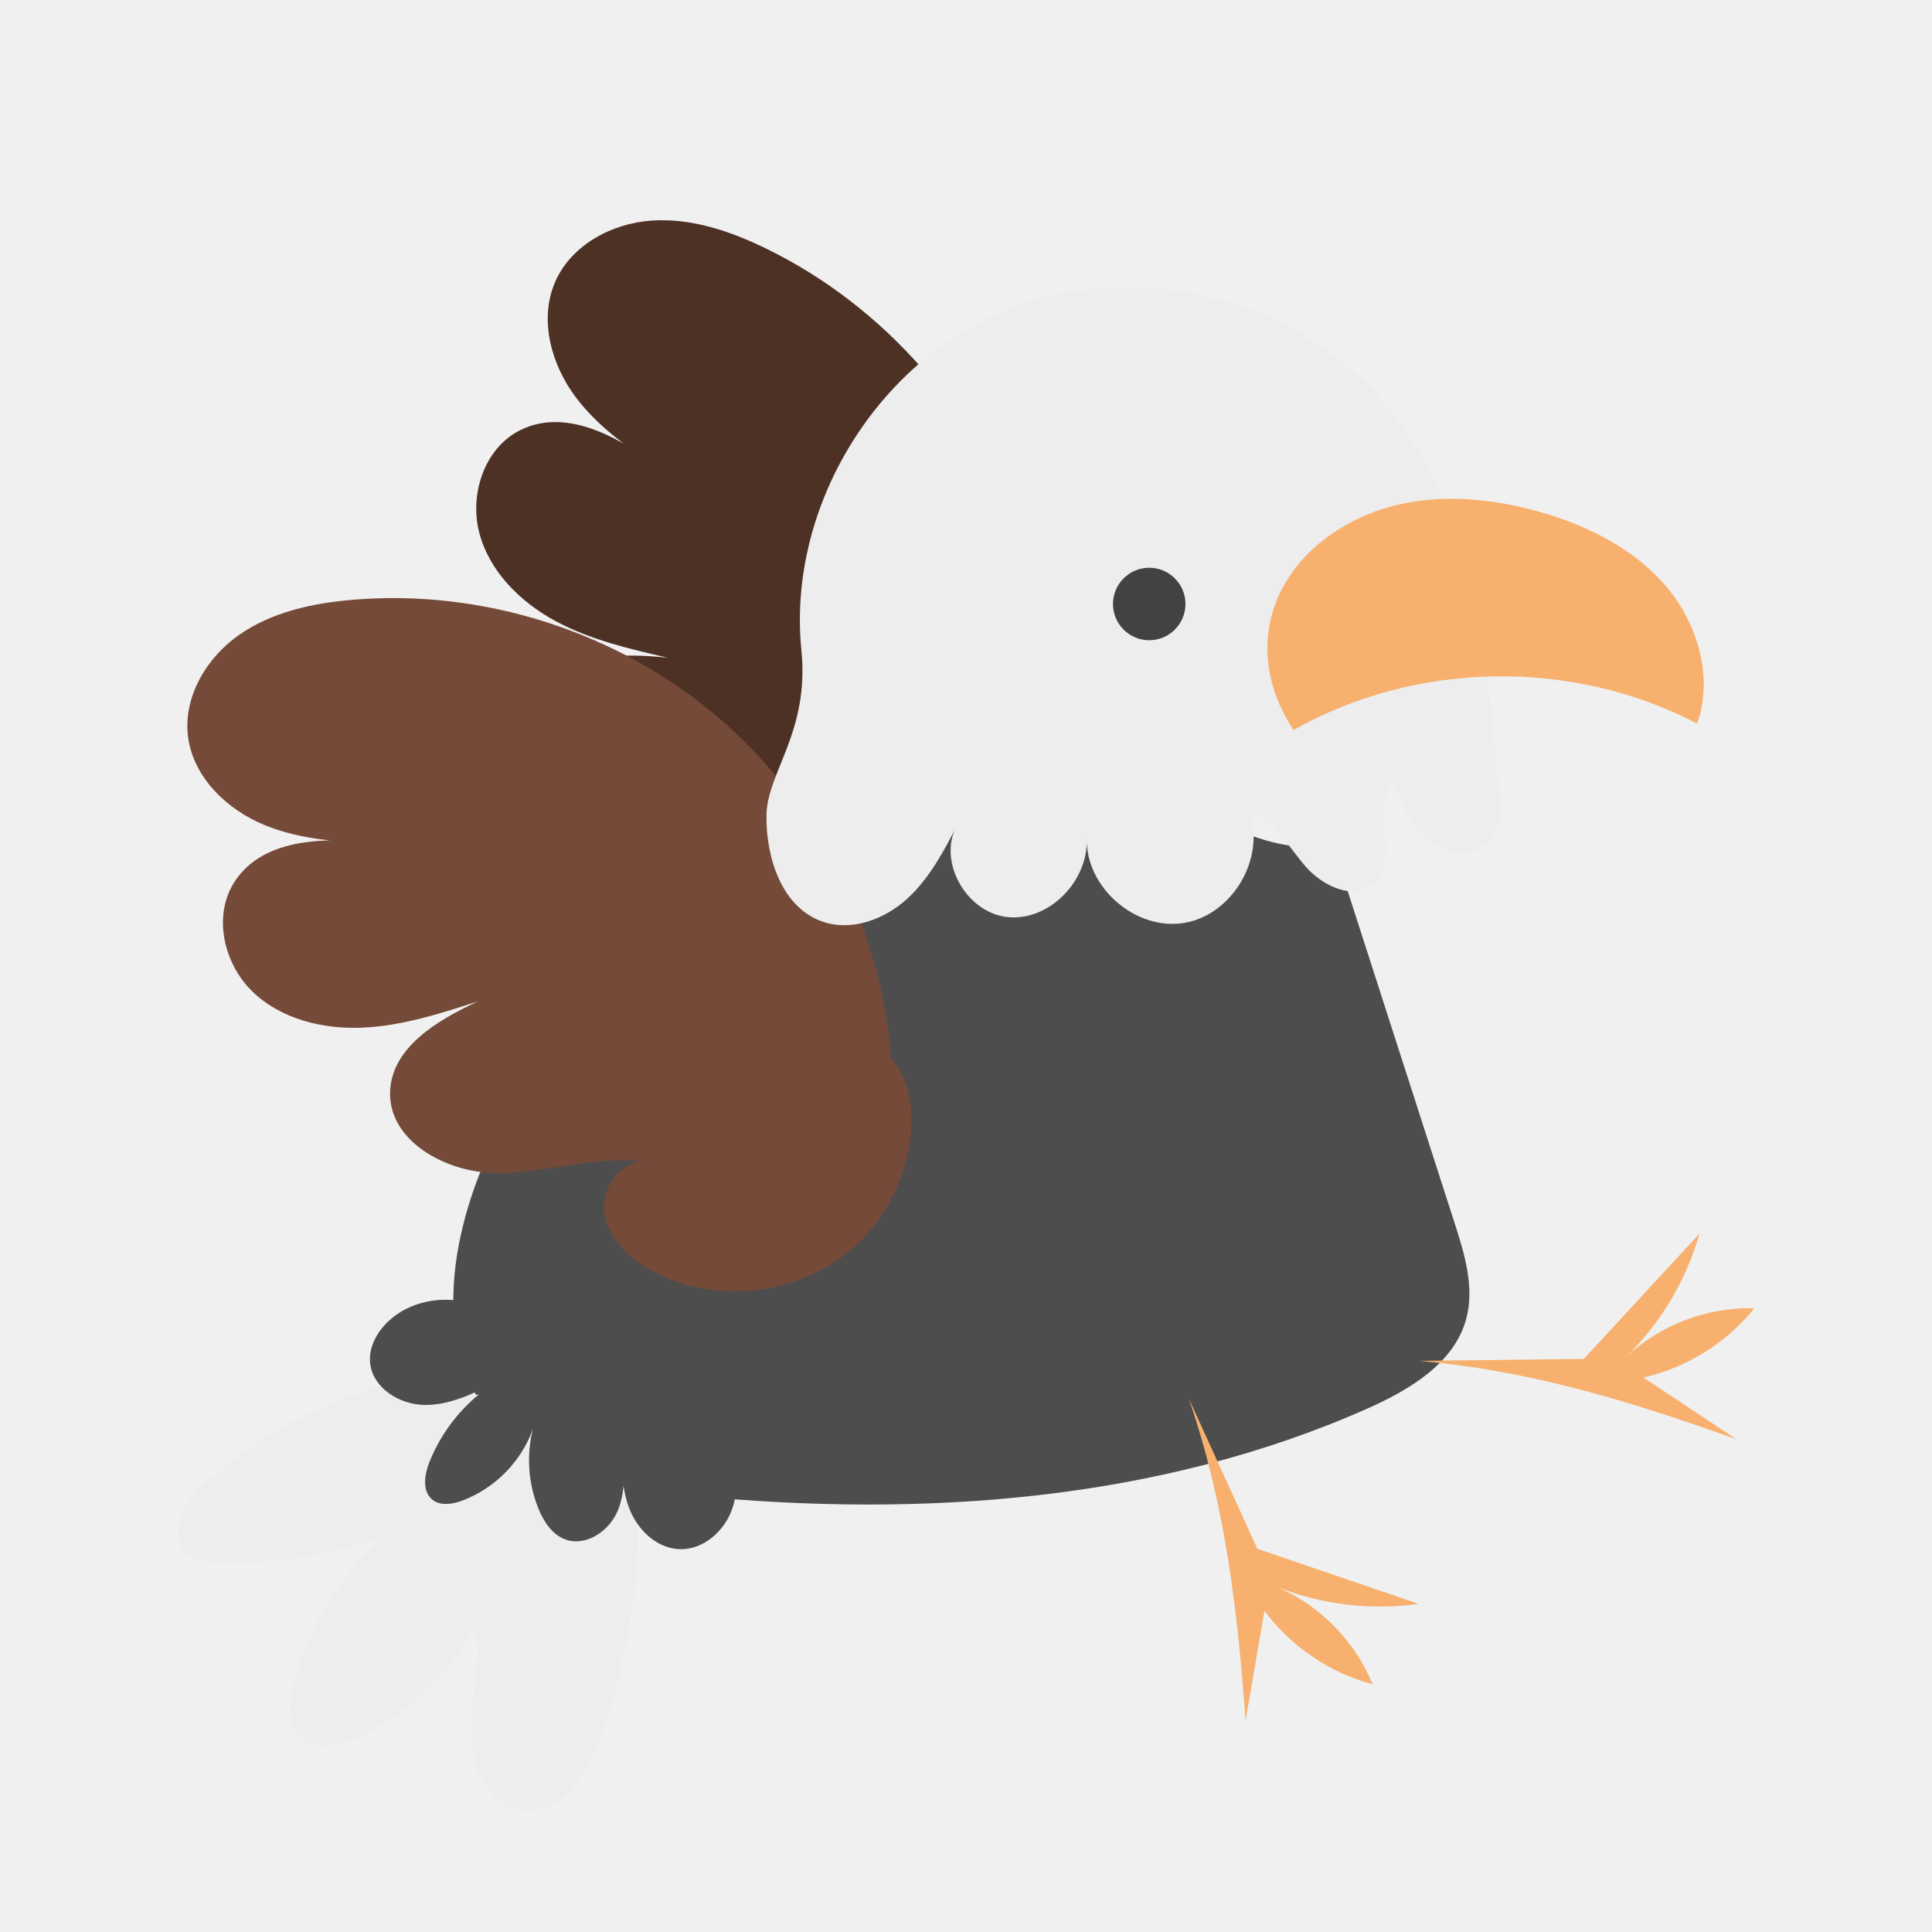
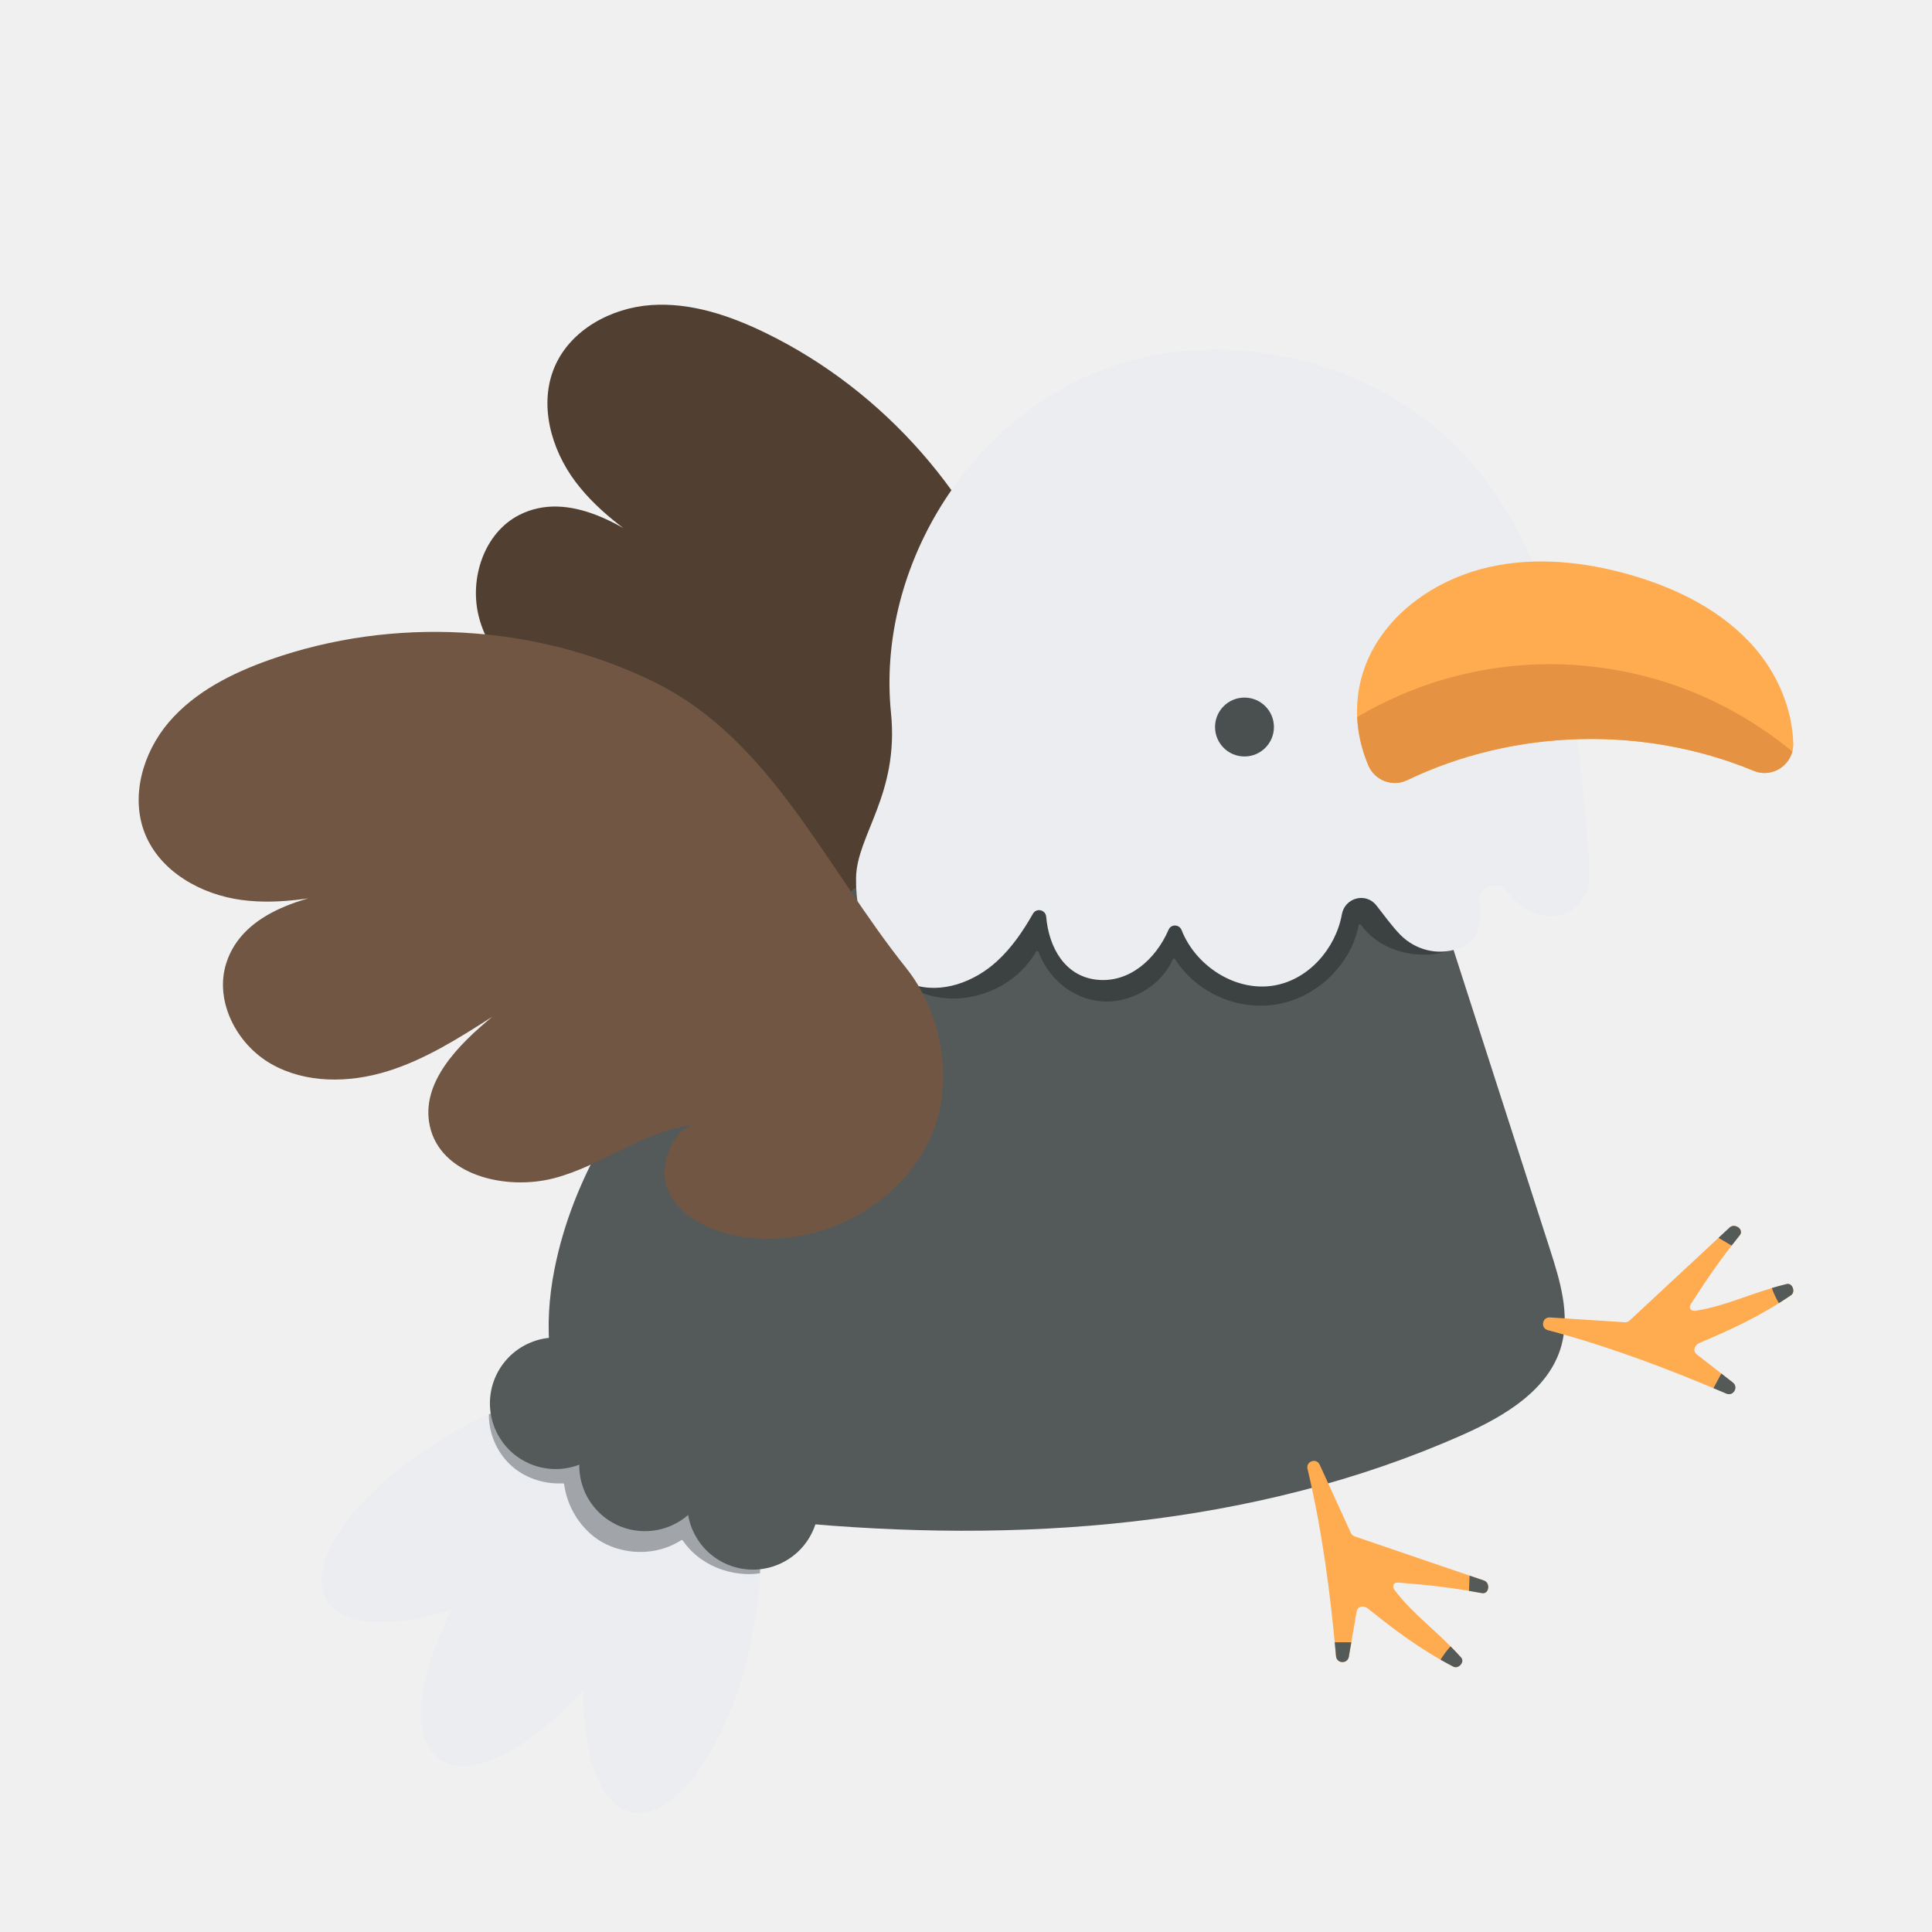
- <svg xmlns="http://www.w3.org/2000/svg" version="1.1" x="0px" y="0px" width="719.81px" height="719.81px" viewBox="0 0 719.81 719.81" style="enable-background:new 0 0 719.81 719.81;" xml:space="preserve">
-   <style type="text/css">
- 	.st0{display:none;}
- 	.st1{fill:#CFCFCF;}
- 	.st2{fill:#F0DAB3;}
- 	.st3{fill:#F7C8DE;}
- 	.st4{fill:#F4C9D9;}
- 	.st5{fill:#BBE6AF;}
- 	.st6{fill:#97B58D;}
- 	.st7{fill:#FFFFFF;}
- 	.st8{fill:#DE985F;}
- 	.st9{fill:#F8C79C;}
- 	.st10{fill:#F4C79C;}
- 	.st11{fill:#F3B380;}
- 	.st12{fill:#F8F1E0;}
- 	.st13{fill:#ECD9B3;}
- 	.st14{fill:#EEDAB3;}
- 	.st15{fill:#363636;}
- 	.st16{fill:#FB7C7D;}
- 	.st17{fill:#F8B7B8;}
- 	.st18{fill:#F2D994;}
- 	.st19{fill:#F5D994;}
- 	.st20{fill:#A8D7A2;}
- 	.st21{fill:#A7D5A1;}
- 	.st22{fill:#9DD394;}
- 	.st23{fill:#35AC53;}
- 	.st24{fill:#34AB52;}
- 	.st25{fill:#80CA3B;}
- 	.st26{fill:#A7D4A1;}
- 	.st27{fill:#6B9466;}
- 	.st28{fill:#F9FCEA;}
- 	.st29{fill:#113B1D;}
- 	.st30{fill:#F9D6E5;}
- 	.st31{fill:#EEC0D2;}
- 	.st32{fill:#EDC0D0;}
- 	.st33{fill:#F5F6E6;}
- 	.st34{fill:#F7B280;}
- 	.st35{fill:#F9F7E6;}
- 	.st36{fill:#303030;}
- 	.st37{fill:#F88E91;}
- 	.st38{fill:none;stroke:#303030;stroke-width:7;stroke-linecap:round;stroke-miterlimit:10;}
- 	.st39{fill:#DEB781;}
- 	.st40{fill:#ECC38C;}
- 	.st41{fill:#E0BC89;}
- 	.st42{fill:none;stroke:#303030;stroke-width:4;stroke-linecap:round;stroke-miterlimit:10;}
- 	.st43{fill:#D6D6D6;}
- 	.st44{fill:#5987B0;}
- 	.st45{fill:#E8B384;}
- 	.st46{fill:#4F84B8;}
- 	.st47{fill:#B4D3E6;}
- 	.st48{fill:#3A5F82;}
- 	.st49{fill:#99BDD7;}
- 	.st50{fill:#464747;}
- 	.st51{fill:#D6A172;}
- 	.st52{fill:#94661B;}
- 	.st53{fill:none;}
- 	.st54{fill:#F2BD8F;}
- 	.st55{fill:#F8EDD9;}
- 	.st56{fill:#BF8667;}
- 	.st57{fill:#4D4D4D;}
- 	.st58{fill:none;stroke:#734318;stroke-width:4;stroke-linecap:round;stroke-miterlimit:10;}
- 	.st59{fill:#8F633D;}
- 	.st60{fill:#EBB98D;}
- 	.st61{fill:#BF8654;}
- 	.st62{fill:#F898B8;}
- 	.st63{fill:#F1A5BC;}
- 	.st64{fill:#FBD6E1;}
- 	.st65{fill:none;stroke:#916137;stroke-width:2;stroke-linecap:round;stroke-miterlimit:10;}
- 	.st66{fill:#F6D5B0;}
- 	.st67{fill:#BE8567;}
- 	.st68{fill:#F2C757;}
- 	.st69{fill:#F2F6F7;}
- 	.st70{fill:#EFC657;}
- 	.st71{fill:#DBDBDB;}
- 	.st72{fill:#F3F5F5;}
- 	.st73{fill:none;stroke:#F7C44C;stroke-width:7;stroke-miterlimit:10;}
- 	.st74{fill:none;stroke:#4A4A4A;stroke-width:7;stroke-miterlimit:10;}
- 	.st75{fill:#7A3131;}
- 	.st76{fill:#F97273;}
- 	.st77{fill:#F8B4B5;}
- 	.st78{fill:#F57073;}
- 	.st79{fill:#383838;}
- 	.st80{fill:#B34B4D;}
- 	.st81{fill:#595959;}
- 	.st82{fill:#C9E2EE;}
- 	.st83{fill:#13162E;}
- 	.st84{fill:#F3755E;}
- 	.st85{fill:#3C3F63;}
- 	.st86{fill:#F8BB5D;}
- 	.st87{fill:#F1755E;}
- 	.st88{fill:#F7BB5D;}
- 	.st89{fill:#F0755E;}
- 	.st90{fill:#3B4063;}
- 	.st91{fill:#FABC5E;}
- 	.st92{fill:#F4755E;}
- 	.st93{fill:#9E577C;}
- 	.st94{fill:#C92A0F;}
- 	.st95{fill:#292929;}
- 	.st96{fill:#F9AFD6;}
- 	.st97{fill:none;stroke:#F0755E;stroke-width:15;stroke-miterlimit:10;}
- 	.st98{fill:#D691B2;}
- 	.st99{fill:#F9DDE9;}
- 	.st100{fill:#997485;}
- 	.st101{fill:none;stroke:#5F3048;stroke-width:8;stroke-linecap:round;stroke-miterlimit:10;}
- 	.st102{fill:#E3E1E1;}
- 	.st103{fill:#BFBFBF;}
- 	.st104{fill:#A19D9E;}
- 	.st105{fill:#F0F0F0;}
- 	.st106{fill:#949494;}
- 	.st107{fill:#5F3048;}
- 	.st108{fill:#9E9898;}
- 	.st109{opacity:0.341;fill:#525252;}
- 	.st110{fill:#EBEBEB;}
- 	.st111{fill:#242424;}
- 	.st112{fill:#3D3D3D;}
- 	.st113{fill:#525252;}
- 	.st114{fill:#4D3125;}
- 	.st115{fill:#F5CE53;}
- 	.st116{fill:#F1CE54;}
- 	.st117{fill:#F9F6D9;}
- 	.st118{fill:none;stroke:#000000;stroke-width:7;stroke-linecap:round;stroke-miterlimit:10;}
- 	.st119{fill:#EDEDED;}
- 	.st120{fill:#754A39;}
- 	.st121{fill:#F7B06E;}
- 	.st122{fill:#424242;}
- 	.st123{fill:#10100F;}
- 	.st124{fill:#DEC5DB;}
- 	.st125{fill:#594877;}
- 	.st126{fill:#9F8EBC;}
- 	.st127{fill:#79679C;}
- 	.st128{fill:#594878;}
- 	.st129{fill:#ECE3EE;}
- 	.st130{fill:#F8ACD4;}
- 	.st131{fill:#D989B4;}
- 	.st132{fill:#A4DB9B;}
- 	.st133{fill:#9E9E9E;}
- 	.st134{fill:#1C421C;}
- 	.st135{fill:#19431E;}
- 	.st136{fill:#13431F;}
- 	.st137{fill:#F9E8F1;}
- 	.st138{fill:#D4D4D4;}
- 	.st139{fill:#EA68B3;}
- 	.st140{fill:#BF5493;}
- 	.st141{fill:#F9B9D6;}
- 	.st142{fill:#D991AE;}
- 	.st143{fill:#F1B3CC;}
- 	.st144{fill:#F6B9D2;}
- 	.st145{fill:#212121;}
- 	.st146{fill:#F3B3D1;}
- 	.st147{fill:#BA759B;}
- </style>
-   <g id="背景">
- </g>
-   <g id="ガイド線" class="st0">
- </g>
-   <g id="文字">
- </g>
-   <g id="影">
- </g>
-   <g id="レイヤー_6">
-     <g id="レイヤー_8">
- 	</g>
-     <path class="st114" d="M369.82,342.6c21.96-43.67,25.66-96.18,10.06-142.51s-50.32-85.89-94.23-107.38   c-13.39-6.55-28.07-11.56-42.94-10.52c-14.88,1.04-29.94,9.17-35.88,22.85c-6.07,13.98-1.48,30.75,7.66,42.93   s22.2,20.74,34.98,29.03c-16.22-12.66-37.53-25.95-55.87-16.62c-13.19,6.71-18.79,23.91-15.01,38.21   c3.78,14.31,15.18,25.63,28.19,32.7c13.01,7.06,27.63,10.46,42.06,13.77c-16.39-1.72-36.27-1.89-45.31,11.88   c-10.26,15.64,2.43,36.99,18.46,46.63c16.03,9.64,35.47,13.34,50,25.13c-7.58-5.95-19.87-0.49-23.44,8.46   c-3.57,8.95-0.55,19.26,4.36,27.56c14.36,24.3,45.65,37.18,72.95,30.04C353.15,387.64,374.12,361.09,369.82,342.6z" />
-     <path class="st57" d="M496.74,315.31c15.07,46.8,30.15,93.61,45.22,140.41c3.74,11.61,7.5,24.02,4.28,35.78   c-4.54,16.54-21.21,26.37-36.88,33.33c-77.93,34.58-165.98,40.66-250.85,32.47c-29.25-2.83-61.71-9.26-78.5-33.38   c-12.01-17.25-13.03-40.07-8.97-60.68c6.88-34.97,26.87-66.31,51.61-91.97s54.21-46.2,83.71-66.19   c21.77-14.75,45.54-29.87,71.84-29.28C422.18,276.78,454.81,320.65,496.74,315.31z" />
-     <path class="st119" d="M155.68,513.06c-29.45,5.69-57.26,19.63-79.43,39.83c-7.15,6.51-13.94,17.73-7.48,24.93   c3.42,3.81,9.11,4.37,14.22,4.45c20.13,0.3,40.3-2.95,59.32-9.55c-16.1,14.7-27.73,34.22-33,55.37   c-1.61,6.48-2.32,14.24,2.39,18.98c5.6,5.64,15.13,3.46,22.29,0c18.24-8.81,33.56-23.56,43.04-41.47   c2.7,12.64-1.42,25.66-1.68,38.59c-0.27,12.93,5.8,28.17,18.56,30.27c14.88,2.45,25.42-14,30.29-28.27   c10.11-29.59,14.73-61.05,13.54-92.3c-0.26-6.93-0.88-14.09-4.21-20.17c-7.02-12.8-23.73-16.77-38.29-15.8   C180.67,518.9,166.29,523.44,155.68,513.06z" />
-     <path class="st120" d="M332.02,394.51c-3.62-48.75-27.44-95.69-64.65-127.4s-87.32-47.79-136.03-43.64   c-14.86,1.26-30.02,4.52-42.24,13.06c-12.23,8.54-20.96,23.26-19.03,38.05c1.98,15.11,14.54,27.13,28.65,32.88   s29.71,6.37,44.93,6.91c-20.43-2.52-45.53-2.97-56.47,14.47c-7.86,12.54-3.82,30.16,6.78,40.49s26.2,14.18,40.99,13.55   s29.08-5.24,43.15-9.81c-14.94,6.95-32.08,17.03-32.75,33.49c-0.76,18.69,21.1,30.48,39.81,30.51s37.28-6.8,55.8-4.16   c-9.56-1.2-17.29,9.8-15.75,19.31c1.54,9.51,9.43,16.8,17.9,21.39c24.81,13.46,58.27,8.42,78.01-11.74   C340.88,441.71,345.21,408.15,332.02,394.51z" />
-     <path class="st119" d="M298.58,242.29c-5.25-52.05,26.54-105.73,74.71-126.15s108.85-5.93,142.6,34.04   c33.13,39.24,38.56,94.12,42.55,145.32c0.46,5.92,0.75,12.44-2.85,17.15c-5.23,6.84-16.44,6.06-23.17,0.7   c-6.73-5.37-10.11-13.8-13.2-21.83c-8.68,9.95,2.49,28.64-7.21,37.6c-7.23,6.68-19.17,1.12-25.61-6.32   c-6.44-7.44-11.57-17.09-20.9-20.21c6.1,17.13-6.34,38.28-24.28,41.26c-17.94,2.99-36.56-12.99-36.33-31.18   c0.51,15.67-14.09,30.7-29.67,28.99c-15.58-1.71-26.48-21.68-18.2-34.98c-5.22,10.13-10.61,20.49-19.03,28.17   c-8.42,7.68-20.64,12.24-31.43,8.56c-15.14-5.16-21.21-23.62-21-39.61C285.75,287.81,301.64,272.69,298.58,242.29z" />
-     <path class="st57" d="M188.53,493.14c-10.94-10.89-30.22-11.91-42.25-2.24c-5.12,4.11-9.04,10.39-8.38,16.93   c0.94,9.2,10.76,15.4,20.01,15.61c9.25,0.21,17.95-4,26.24-8.1c-10.87,6.99-19.46,17.47-24.2,29.49   c-1.84,4.66-2.73,10.83,1.19,13.94c3.04,2.41,7.48,1.65,11.11,0.3c12.07-4.49,21.96-14.52,26.29-26.65   c-2.46,9.77-1.73,20.32,2.07,29.65c1.93,4.75,4.96,9.48,9.73,11.37c7.48,2.97,16.15-2.58,19.5-9.89c3.35-7.31,2.8-15.74,2.18-23.76   c-0.46,7.77-0.27,15.79,2.74,22.97s9.34,13.38,17.06,14.31c11.05,1.33,21.11-9.06,22.14-20.14s-5.06-21.81-13.23-29.36   c-8.17-7.55-18.31-12.54-28.04-17.93C222.96,504.24,213.24,498.13,188.53,493.14z" />
-     <path class="st121" d="M481.96,272c45.47-25.81,104.11-26.73,150.37-2.37c6.07-17.33,0.23-37.34-11.71-51.3   c-11.93-13.96-29.13-22.52-46.79-27.56c-17.02-4.86-35.19-6.74-52.45-2.84c-17.26,3.9-33.51,14.05-42.52,29.28   S469.15,252.86,481.96,272z" />
-     <circle class="st122" cx="428.17" cy="225.03" r="13.5" />
-     <path class="st121" d="M442.91,521.05c8.52,18.66,17.04,37.33,25.56,55.99c20.03,6.84,40.06,13.68,60.08,20.52   c-18,2.53-36.65,0.22-53.49-6.6c16.29,6.75,29.68,20.22,36.34,36.55c-15.99-4.27-30.44-14.08-40.31-27.36   c-2.34,13.63-4.68,27.27-7.02,40.9C461.14,601.22,456.81,561.5,442.91,521.05z" />
-     <path class="st121" d="M528.55,507.02c20.52-0.24,41.03-0.48,61.55-0.73c14.36-15.55,28.71-31.1,43.07-46.65   c-4.97,17.48-14.62,33.6-27.68,46.24c12.77-12.17,30.5-18.97,48.13-18.45c-10.37,12.89-25.19,22.14-41.33,25.8   c11.52,7.66,23.04,15.31,34.56,22.97C609.25,522.77,571.17,510.66,528.55,507.02z" />
+ <svg xmlns="http://www.w3.org/2000/svg" id="_レイヤー_6" data-name="レイヤー 6" width="719.81" height="719.81" viewBox="0 0 719.81 719.81">
+   <defs>
+     <style>
+       .cls-1 {
+         fill: #725644;
+       }
+ 
+       .cls-2 {
+         fill: #e59342;
+       }
+ 
+       .cls-3 {
+         fill: #545959;
+       }
+ 
+       .cls-4 {
+         fill: #514032;
+       }
+ 
+       .cls-5 {
+         fill: #3c4242;
+       }
+ 
+       .cls-6 {
+         fill: #4a504f;
+       }
+ 
+       .cls-7 {
+         fill: #ecedf0;
+       }
+ 
+       .cls-8 {
+         fill: #545a58;
+       }
+ 
+       .cls-9 {
+         fill: #a1a5a9;
+       }
+ 
+       .cls-10 {
+         fill: #ffab50;
+       }
+     </style>
+   </defs>
+   <path class="cls-4" d="M369.7,374.07c21.96-43.67,25.66-96.18,10.06-142.51-15.6-46.33-50.32-85.89-94.23-107.38-13.39-6.55-28.07-11.56-42.94-10.52-14.88,1.04-29.94,9.17-35.88,22.85-6.07,13.98-1.48,30.75,7.66,42.93,9.15,12.19,22.2,20.74,34.98,29.03-16.22-12.66-37.53-25.95-55.87-16.62-13.19,6.71-18.79,23.91-15.01,38.21,3.78,14.31,15.18,25.63,28.19,32.7s27.63,10.46,42.06,13.77c-16.39-1.72-36.27-1.89-45.31,11.88-10.26,15.64,2.43,36.99,18.46,46.63s35.47,13.34,50,25.13c-7.58-5.95-19.87-.49-23.44,8.46-3.57,8.95-.55,19.26,4.36,27.56,14.36,24.3,45.65,37.18,72.95,30.04,27.3-7.14,48.27-33.7,43.97-52.18Z" />
+   <path class="cls-7" d="M265.61,537.4c-5.46-1.21-11.35,1.22-17.08,6.42-.96-1.47-2.12-2.72-3.51-3.71-.36-.26-.74-.48-1.12-.7,1.86-5.63,1.8-10.68-.55-14.68-8.34-14.23-42.33-9.81-75.93,9.87-33.59,19.68-54.07,47.18-45.73,61.41,5.88,10.04,24.54,10.78,46.82,3.44-12.98,25.25-15.51,48.3-4.7,55.92,11.31,7.97,33.62-3.5,53.76-26.19-.6,24.66,5.9,43.31,17.65,45.91,16.11,3.56,35.97-24.38,44.36-62.4,8.39-38.02,2.14-71.72-13.96-75.28Z" />
+   <path class="cls-7" d="M265.61,537.4c-5.46-1.21-11.35,1.22-17.08,6.42-.96-1.47-2.12-2.72-3.51-3.71-.36-.26-.74-.48-1.12-.7,1.86-5.63,1.8-10.68-.55-14.68-8.34-14.23-42.33-9.81-75.93,9.87-33.59,19.68-54.07,47.18-45.73,61.41,5.88,10.04,24.54,10.78,46.82,3.44-12.98,25.25-15.51,48.3-4.7,55.92,11.31,7.97,33.62-3.5,53.76-26.19-.6,24.66,5.9,43.31,17.65,45.91,16.11,3.56,35.97-24.38,44.36-62.4,8.39-38.02,2.14-71.72-13.96-75.28Z" />
+   <path class="cls-9" d="M182.92,533.37c1.47,5.79,4.92,11.02,9.81,14.48,4.93,3.49,10.97,5.1,16.98,4.81.3-.01.47.24.5.5.54,4.01,1.95,7.88,4.03,11.34,1.85,3.07,4.24,5.83,7.08,8.04,2.99,2.33,6.44,3.9,10.11,4.8,7.57,1.87,15.76.75,22.35-3.49.24-.15.54-.04.68.18,1.87,2.75,4.26,5.12,6.99,7.01,4.78,3.3,10.52,5.16,16.31,5.41,1.8.08,3.61-.03,5.39-.27,1.2-26.08-5.34-46.09-17.55-48.79-5.46-1.21-11.35,1.22-17.08,6.42-.96-1.47-2.12-2.72-3.51-3.71-.36-.26-.74-.48-1.12-.7,1.86-5.63,1.8-10.68-.55-14.68-7.11-12.14-32.91-10.7-61.2,2.22-.02,2.16.24,4.33.78,6.43Z" />
+   <path class="cls-3" d="M532.26,325.08c15.07,46.8,30.15,93.61,45.22,140.41,3.74,11.61,7.5,24.02,4.28,35.78-4.54,16.54-21.21,26.37-36.88,33.33-77.93,34.58-165.98,40.66-250.85,32.47-29.25-2.83-61.71-9.26-78.5-33.38-12.01-17.25-13.03-40.07-8.97-60.68,6.88-34.97,26.87-66.31,51.61-91.97,24.74-25.65,54.21-46.2,83.71-66.19,21.77-14.75,45.54-29.87,71.84-29.28,43.98.99,76.61,44.85,118.55,39.52Z" />
+   <path class="cls-5" d="M321.27,332.36c.09.11.14.25.12.41-1,7.1.58,14.38,3.96,20.66,2.97,5.51,7.3,10.33,12.6,13.69,5.26,3.34,11.35,4.99,17.57,4.91,12.29-.14,24.35-6.75,30.5-17.48.23-.4.77-.27.91.12,1.67,4.51,4.46,8.56,8.07,11.75,6.38,5.65,14.89,8.02,23.22,6.04,8.06-1.93,15.37-7.39,18.73-15.07.16-.36.68-.28.86,0,3.54,5.57,8.59,10.05,14.46,13.06,10.44,5.37,22.98,5.76,33.52.45,10.21-5.15,18.18-14.83,20.42-26.13.09-.46.68-.43.91-.12,2.14,2.92,4.91,5.33,8.06,7.12,7.83,4.44,17.85,5.14,26.27,1.92-3.07-9.53-6.14-19.06-9.21-28.6-41.94,5.33-74.57-38.53-118.55-39.52-26.29-.59-50.06,14.53-71.84,29.28-6.73,4.56-13.46,9.15-20.13,13.83-.22,1.22-.38,2.45-.48,3.68Z" />
+   <path class="cls-7" d="M331.96,265.64c-5.25-52.05,26.54-105.73,74.71-126.15,48.17-20.42,108.85-5.93,142.6,34.04,33.13,39.24,38.56,94.12,42.55,145.32.57,7.27.88,15.45-5.99,20.07-4.41,2.97-10.1,3.09-14.95.89-4-1.82-7.08-4.51-9.58-7.69-3.59-4.58-10.97-1.51-10.29,4.27.86,7.41.54,14.21-8.14,17.14-7.44,2.52-15.7.33-21.19-5.3-3.18-3.26-5.95-7.21-8.89-10.92-3.93-4.96-11.72-2.87-12.85,3.35-2.3,12.75-12.39,24.38-25.35,26.53-14.35,2.39-29.14-7.36-34.36-20.66-.86-2.19-3.91-2.31-4.84-.15-4.83,11.13-14.79,19.94-26.79,18.63-11.74-1.29-17.81-11.8-18.82-23.46-.23-2.61-3.64-3.39-4.94-1.11-3.72,6.53-7.94,12.72-13.47,17.76-8.42,7.68-20.64,12.24-31.43,8.56-15.14-5.16-21.21-23.62-21-39.61s16.09-31.12,13.02-61.52Z" />
+   <path class="cls-10" d="M524.25,290.69c39.94-19.2,88.19-20.45,129.13-3.5,7.14,2.96,14.98-2.49,14.75-10.22-.37-12.73-5.74-25.5-14.11-35.29-11.93-13.96-29.13-22.52-46.79-27.56-17.02-4.86-35.19-6.74-52.45-2.84-17.26,3.9-33.51,14.05-42.52,29.28-7.43,12.57-9.22,28.66-2.43,44.65,2.37,5.58,8.95,8.1,14.41,5.47Z" />
+   <path class="cls-2" d="M656.29,271.45c-10.9-7.3-22.8-13.12-35.3-17.14-12.96-4.17-26.67-6.49-40.28-6.82-14.04-.34-28.1,1.48-41.61,5.3-11.72,3.32-22.97,8.16-33.45,14.36.27,5.9,1.6,11.99,4.18,18.06,2.37,5.58,8.95,8.1,14.41,5.47,39.94-19.2,88.19-20.45,129.13-3.5,6.16,2.55,12.83-1.16,14.4-7.19-3.69-3.04-7.52-5.9-11.49-8.55Z" />
+   <circle class="cls-6" cx="463.66" cy="270.87" r="10.97" />
+   <path class="cls-1" d="M337.76,360.83c-30.58-38.13-50.65-85.7-94.63-107.02s-96.54-24.27-142.64-7.99c-14.06,4.96-27.91,11.93-37.6,23.27-9.68,11.34-14.43,27.79-8.84,41.61,5.72,14.12,20.9,22.6,36,24.61s30.35-1.31,45.23-4.62c-20.4,2.7-44.81,8.59-51,28.22-4.45,14.11,3.89,30.15,16.75,37.48,12.86,7.33,28.93,7.13,43.08,2.8,14.15-4.33,26.82-12.39,39.29-20.36-12.71,10.49-26.76,24.56-23.27,40.66,3.97,18.28,28.09,24.19,46.21,19.5,18.11-4.68,33.38-17.78,51.97-19.88-7.96,2.07-13.28,15.64-9.4,24.46,3.88,8.82,13.36,13.88,22.71,16.2,27.4,6.78,58.51-6.52,72.55-31s5.45-53.13-6.42-67.93Z" />
+   <g>
+     <path class="cls-10" d="M491.68,545.71l11.61,25.42c.28.6.79,1.07,1.41,1.28l48.16,16.45c2.55.87,1.92,5.19-.73,4.7-11.11-2.05-18.85-2.96-31.26-3.94-1.73-.14-2.35,1.38-1.3,2.76,7.24,9.55,15.86,15.18,24.81,25.19,1.44,1.61-.99,4.37-2.91,3.37-12.75-6.63-22.13-13.89-31.84-21.66-1.59-1.27-3.85-.85-4.2,1.16l-2.89,16.8c-.48,2.78-4.52,2.62-4.77-.19-2.09-23.2-5.09-46.42-10.63-69.8-.67-2.83,3.33-4.19,4.54-1.55Z" />
+     <path class="cls-8" d="M497.29,611.88c.17,1.72.33,3.45.48,5.17.25,2.81,4.3,2.96,4.77.19l.92-5.36h-6.18Z" />
+     <path class="cls-8" d="M552.86,588.86l-5.33-1.82c-.08,1.89-.15,3.78-.23,5.67,1.55.26,3.15.54,4.83.85,2.65.49,3.28-3.83.73-4.7Z" />
+     <path class="cls-8" d="M540.43,613.39c-1.4,1.53-2.64,3.19-3.71,4.97,1.54.87,3.12,1.74,4.76,2.59,1.92,1,4.35-1.76,2.91-3.37-1.32-1.48-2.64-2.86-3.95-4.18Z" />
  </g>
-   <g id="レイヤー_9">
- </g>
-   <g id="レイヤー_7">
- </g>
+   <g>
+     <path class="cls-10" d="M577.44,490.84l27.89,1.8c.66.04,1.31-.19,1.8-.64l37.27-34.65c1.97-1.84,5.48.76,3.79,2.87-7.06,8.82-11.52,15.2-18.26,25.68-.94,1.46.1,2.72,1.82,2.45,11.84-1.86,20.88-6.79,33.93-9.94,2.1-.51,3.39,2.94,1.6,4.16-11.87,8.09-22.7,12.92-34.14,17.8-1.88.8-2.57,2.99-.96,4.25l13.44,10.49c2.22,1.73.17,5.22-2.42,4.12-21.43-9.14-43.3-17.47-66.53-23.65-2.81-.75-2.12-4.91.78-4.73Z" />
+     <path class="cls-8" d="M638.4,517.19c1.6.67,3.19,1.34,4.79,2.02,2.59,1.11,4.64-2.38,2.42-4.12l-4.29-3.35-2.92,5.44Z" />
+     <path class="cls-8" d="M644.4,457.35l-4.13,3.84c1.63.96,3.26,1.92,4.88,2.88.97-1.25,1.97-2.52,3.04-3.85,1.68-2.11-1.82-4.7-3.79-2.87Z" />
+     <path class="cls-8" d="M660.14,479.9c.68,1.96,1.57,3.84,2.62,5.62,1.5-.94,3-1.93,4.53-2.97,1.79-1.22.51-4.66-1.6-4.16-1.93.47-3.77.97-5.55,1.5Z" />
+   </g>
+   <path class="cls-3" d="M302.54,549.59c-5.91-12.17-20.57-17.25-32.74-11.33-1.99.97-3.79,2.17-5.38,3.56-.83-4.82-3.08-9.44-6.8-13.17-7.06-7.06-17.34-8.89-26.09-5.54.04-3.69-.74-7.44-2.46-10.98-5.91-12.17-20.57-17.25-32.74-11.33-12.17,5.91-17.25,20.57-11.33,32.74,5.6,11.54,19.06,16.69,30.82,12.16-.07,6.36,2.31,12.74,7.16,17.6,9.16,9.16,23.77,9.53,33.39,1.14.38,2.22,1.07,4.43,2.11,6.56,5.91,12.17,20.57,17.25,32.74,11.33s17.25-20.57,11.33-32.74Z" />
</svg>
